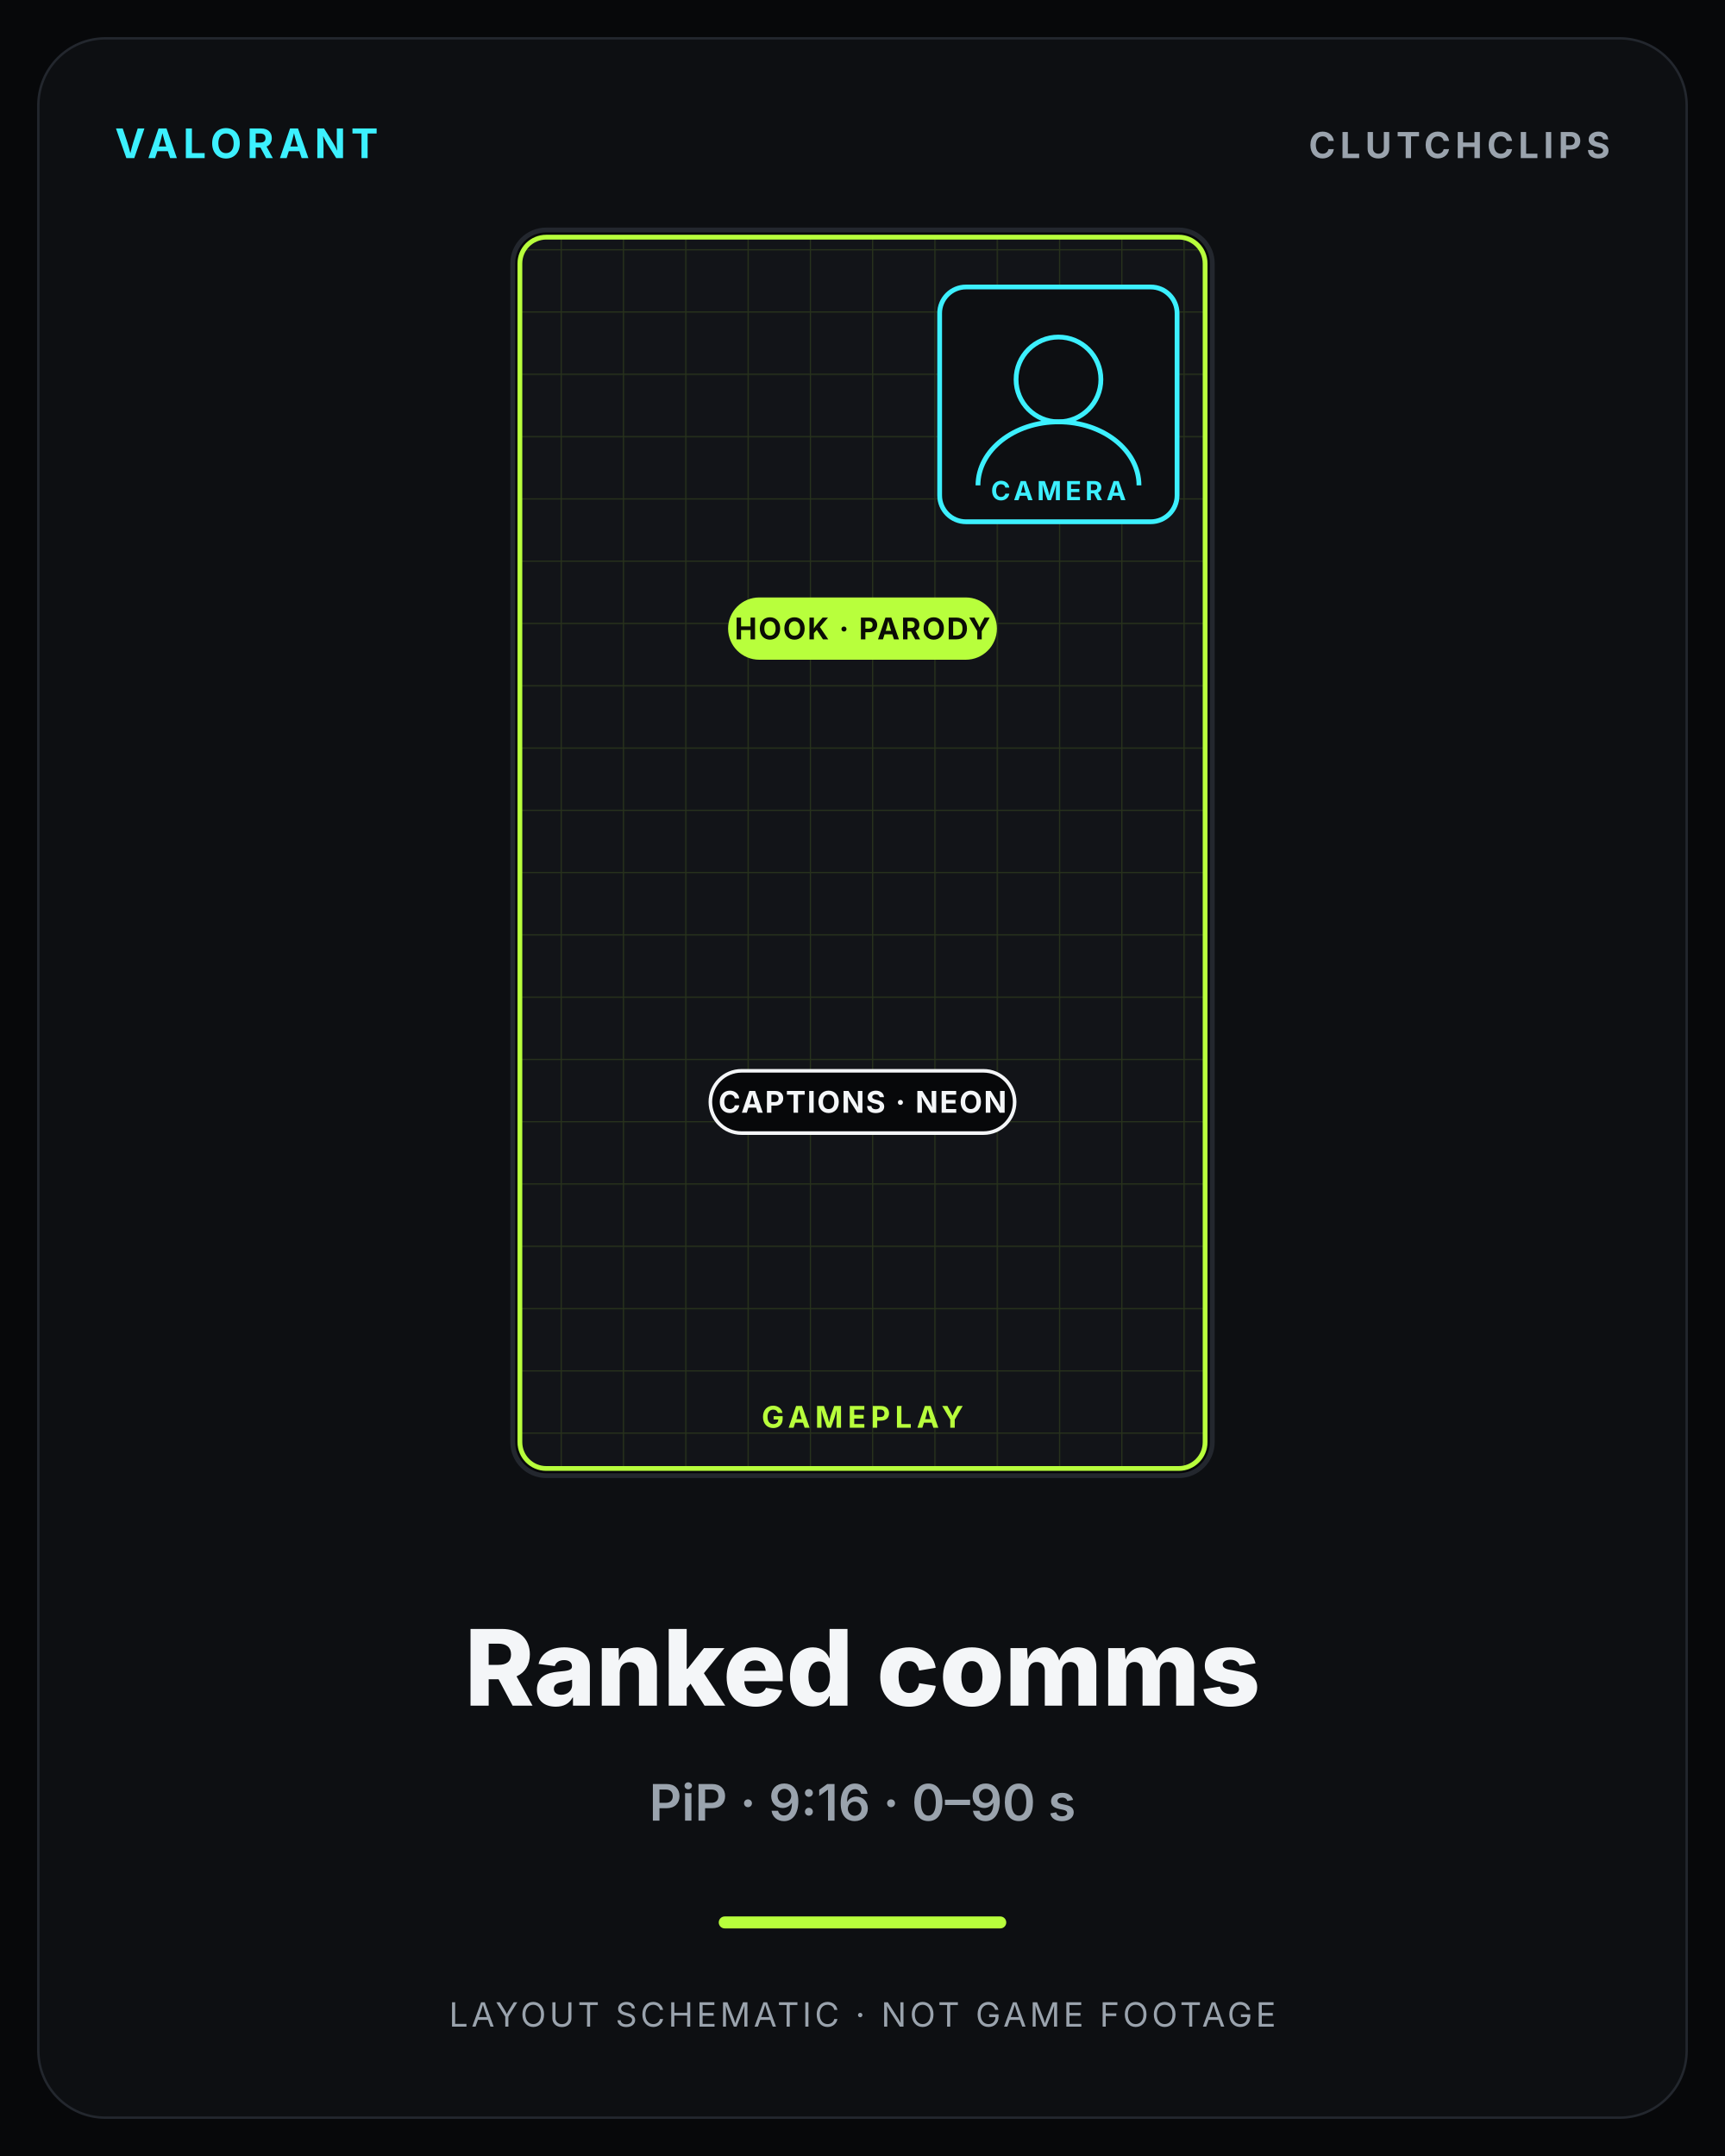
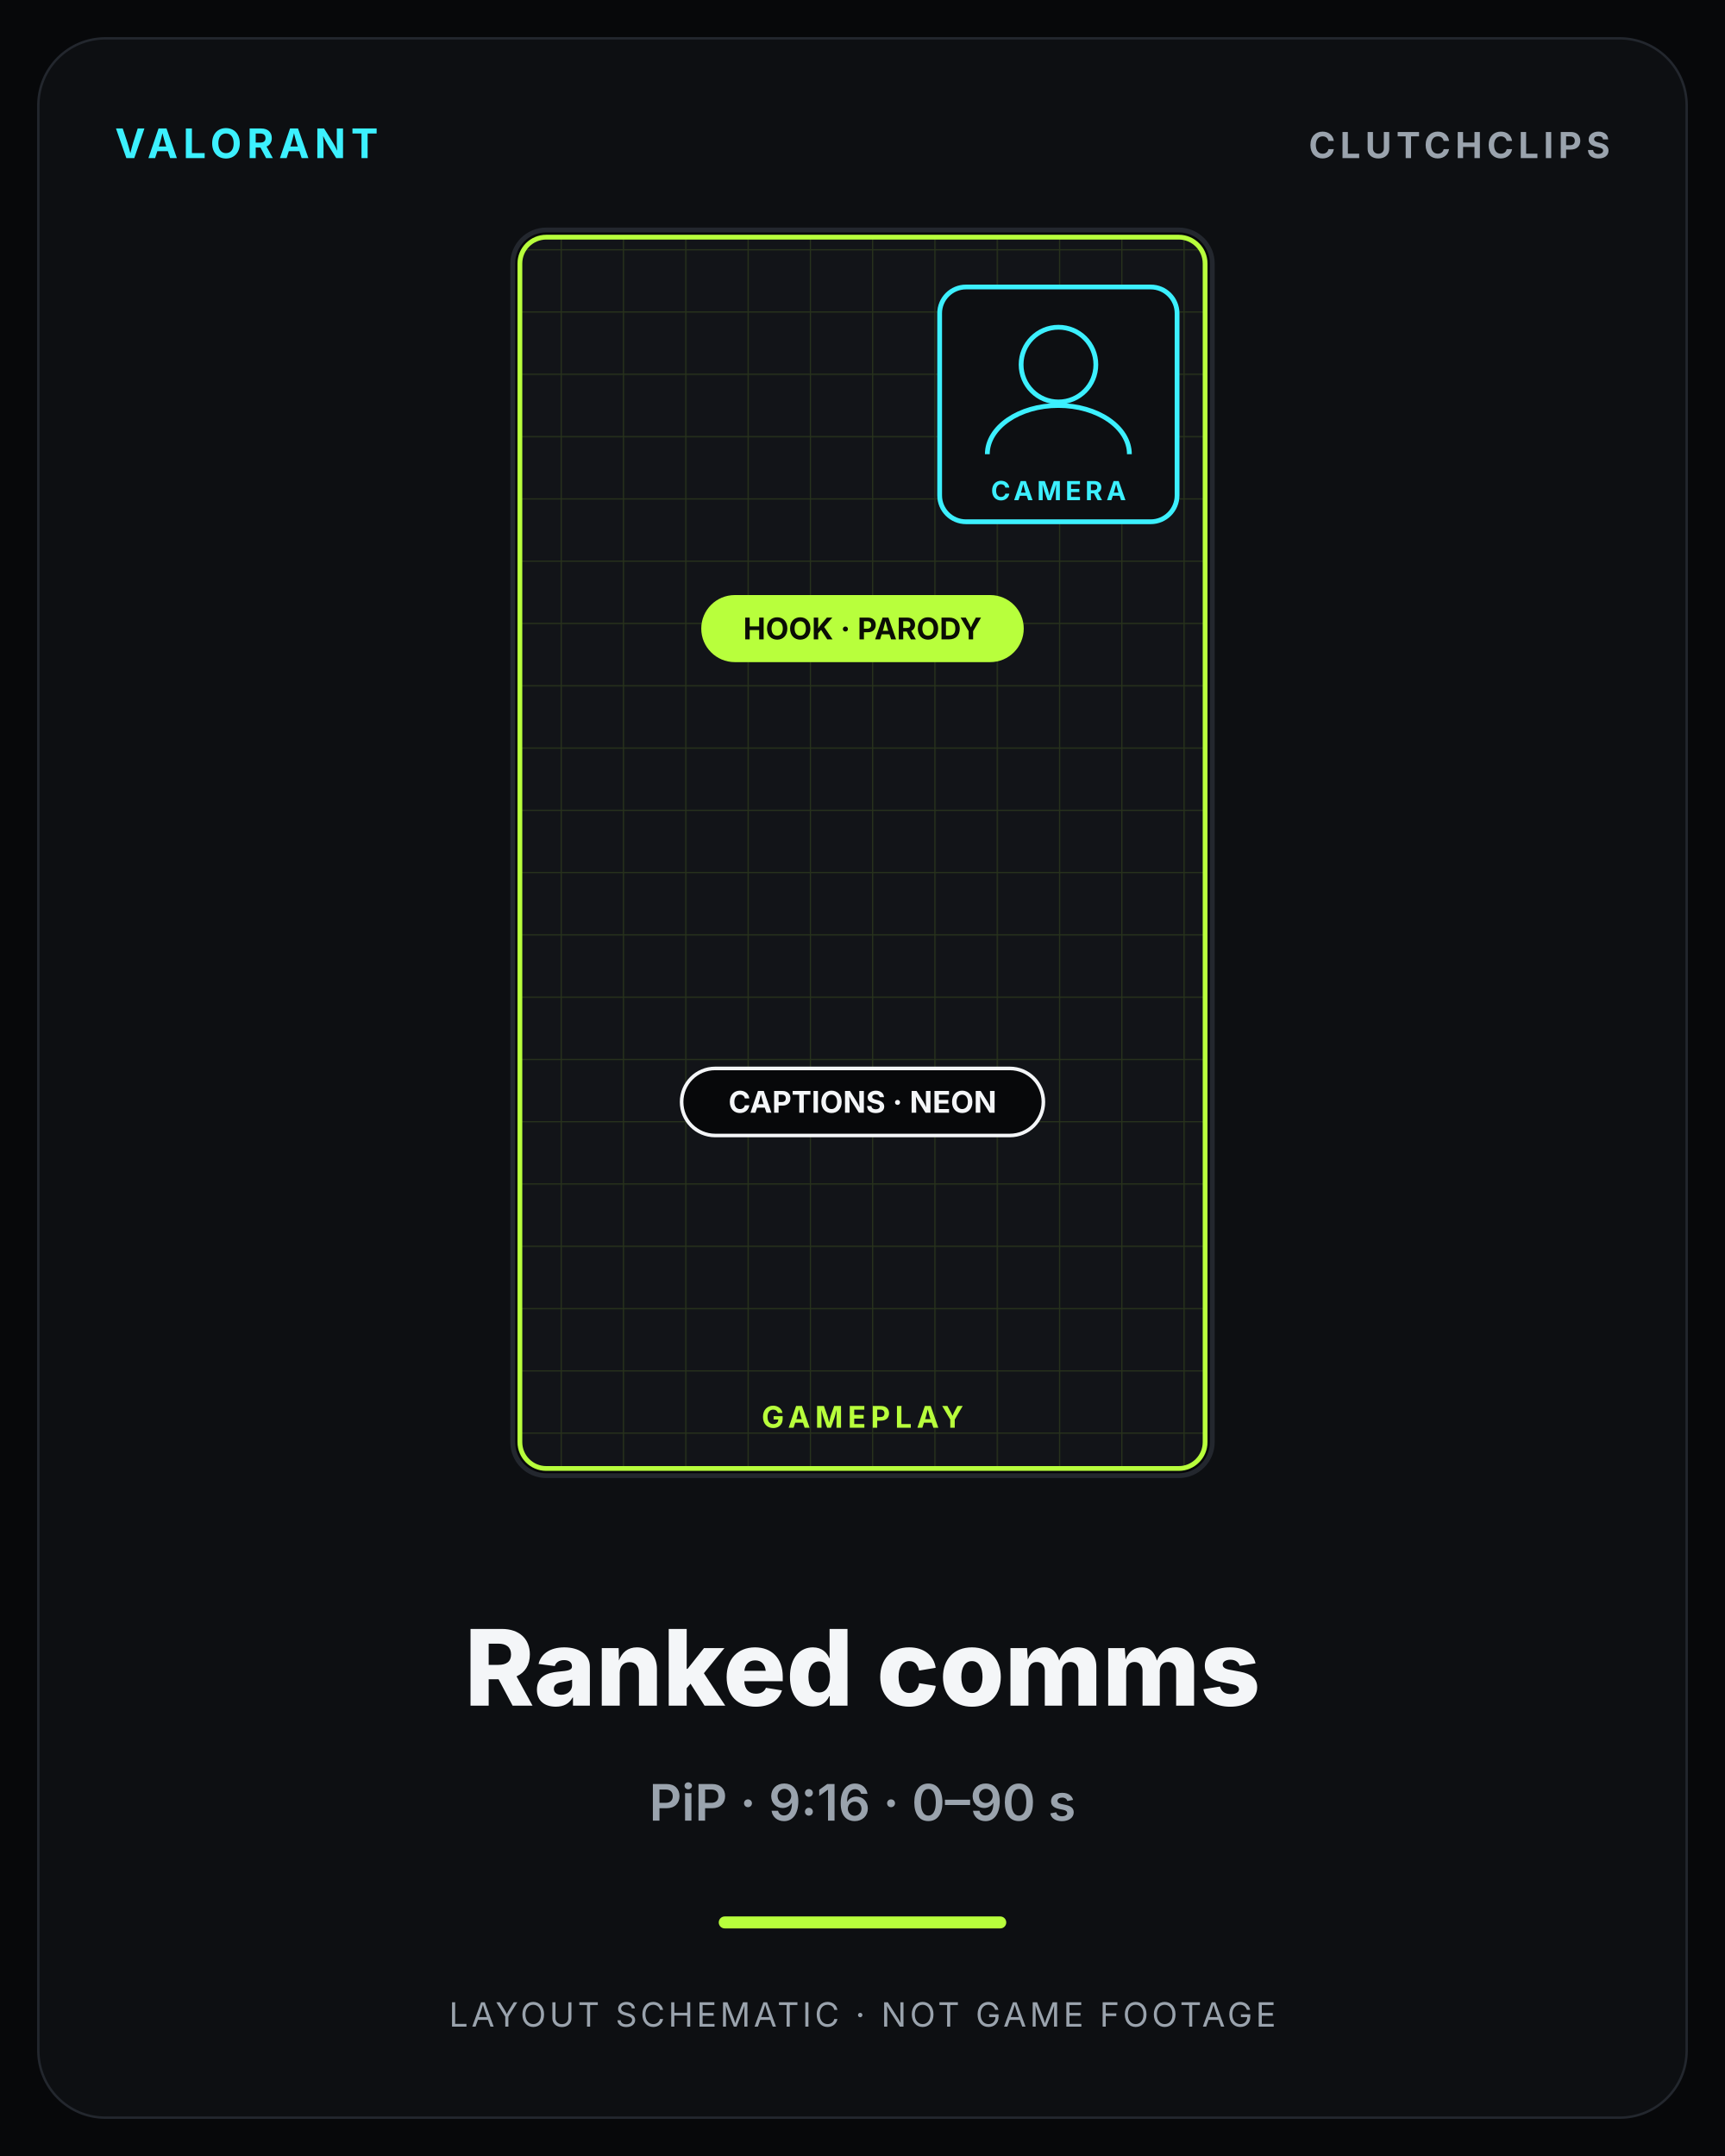
<svg xmlns="http://www.w3.org/2000/svg" viewBox="0 0 720 900" width="720" height="900" role="img" aria-label="Ranked comms: PiP layout, 9:16" font-family="Inter, 'Helvetica Neue', Arial, sans-serif">
  <defs>
    <pattern id="grid" width="26" height="26" patternUnits="userSpaceOnUse">
      <path d="M26 0H0V26" fill="none" stroke="#b8ff3c" stroke-opacity="0.13" stroke-width="1" />
    </pattern>
  </defs>
  <rect width="720" height="900" fill="#07080a" />
  <rect x="16" y="16" width="688" height="868" rx="28" fill="#0d0f12" stroke="#23272e" />
  <text x="48" y="66" font-size="17" font-weight="700" letter-spacing="2.2" fill="#3cf0ff">VALORANT</text>
  <text x="672" y="66" text-anchor="end" font-size="15" font-weight="700" letter-spacing="2" fill="#9aa3ad">CLUTCHCLIPS</text>
  <rect x="214" y="96" width="292" height="520" rx="14" fill="#07080a" stroke="#23272e" stroke-width="2" />
  <rect x="217" y="99" width="286" height="514" rx="11" fill="#121418" />
  <rect x="217" y="99" width="286" height="514" rx="11" fill="url(#grid)" stroke="#b8ff3c" stroke-width="2" />
  <text x="360" y="596" text-anchor="middle" font-size="12.5" font-weight="700" letter-spacing="2" fill="#b8ff3c">GAMEPLAY</text>
  <rect x="392.2" y="119.8" width="99.1" height="98" rx="11" fill="#0d0f12" stroke="#3cf0ff" stroke-width="2" />
-   <circle cx="441.8" cy="158.4" r="17.7" fill="none" stroke="#3cf0ff" stroke-width="2" />
-   <path d="M408.2 202.6a33.6 26.5 0 0 1 67.2 0" fill="none" stroke="#3cf0ff" stroke-width="2" />
+   <circle cx="441.8" cy="152.2" r="15.6" fill="none" stroke="#3cf0ff" stroke-width="2" />
+   <path d="M412.1 189.6a29.6 20.3 0 0 1 59.3 0" fill="none" stroke="#3cf0ff" stroke-width="2" />
  <text x="441.8" y="208.8" text-anchor="middle" font-size="11" font-weight="700" letter-spacing="1.6" fill="#3cf0ff">CAMERA</text>
-   <rect x="303.9" y="249.4" width="112.2" height="26" rx="13" fill="#b8ff3c" />
-   <text x="360" y="266.9" text-anchor="middle" font-size="12.5" font-weight="700" letter-spacing="0.6" fill="#0a0d05">HOOK · PARODY</text>
-   <rect x="296.5" y="447" width="127" height="26" rx="13" fill="#07080a" stroke="#f4f6f8" stroke-width="1.5" />
-   <text x="360" y="464.5" text-anchor="middle" font-size="12.5" font-weight="700" letter-spacing="0.6" fill="#f4f6f8">CAPTIONS · NEON</text>
+   <rect x="292.7" y="248.4" width="134.6" height="28" rx="14" fill="#b8ff3c" />
+   <text x="360" y="266.9" text-anchor="middle" font-size="12.5" font-weight="700" textLength="106.6" lengthAdjust="spacingAndGlyphs" fill="#0a0d05">HOOK · PARODY</text>
+   <rect x="284.5" y="446" width="151" height="28" rx="14" fill="#07080a" stroke="#f4f6f8" stroke-width="1.5" />
+   <text x="360" y="464.5" text-anchor="middle" font-size="12.5" font-weight="700" textLength="123" lengthAdjust="spacingAndGlyphs" fill="#f4f6f8">CAPTIONS · NEON</text>
  <text x="360" y="712" text-anchor="middle" font-size="44" font-weight="800" fill="#f4f6f8">Ranked comms</text>
  <text x="360" y="760" text-anchor="middle" font-size="21" font-weight="600" fill="#9aa3ad">PiP  ·  9:16  ·  0–90 s</text>
  <rect x="300" y="800" width="120" height="5" rx="2.5" fill="#b8ff3c" />
  <text x="360" y="846" text-anchor="middle" font-size="14" letter-spacing="1.4" fill="#9aa3ad">LAYOUT SCHEMATIC · NOT GAME FOOTAGE</text>
</svg>
